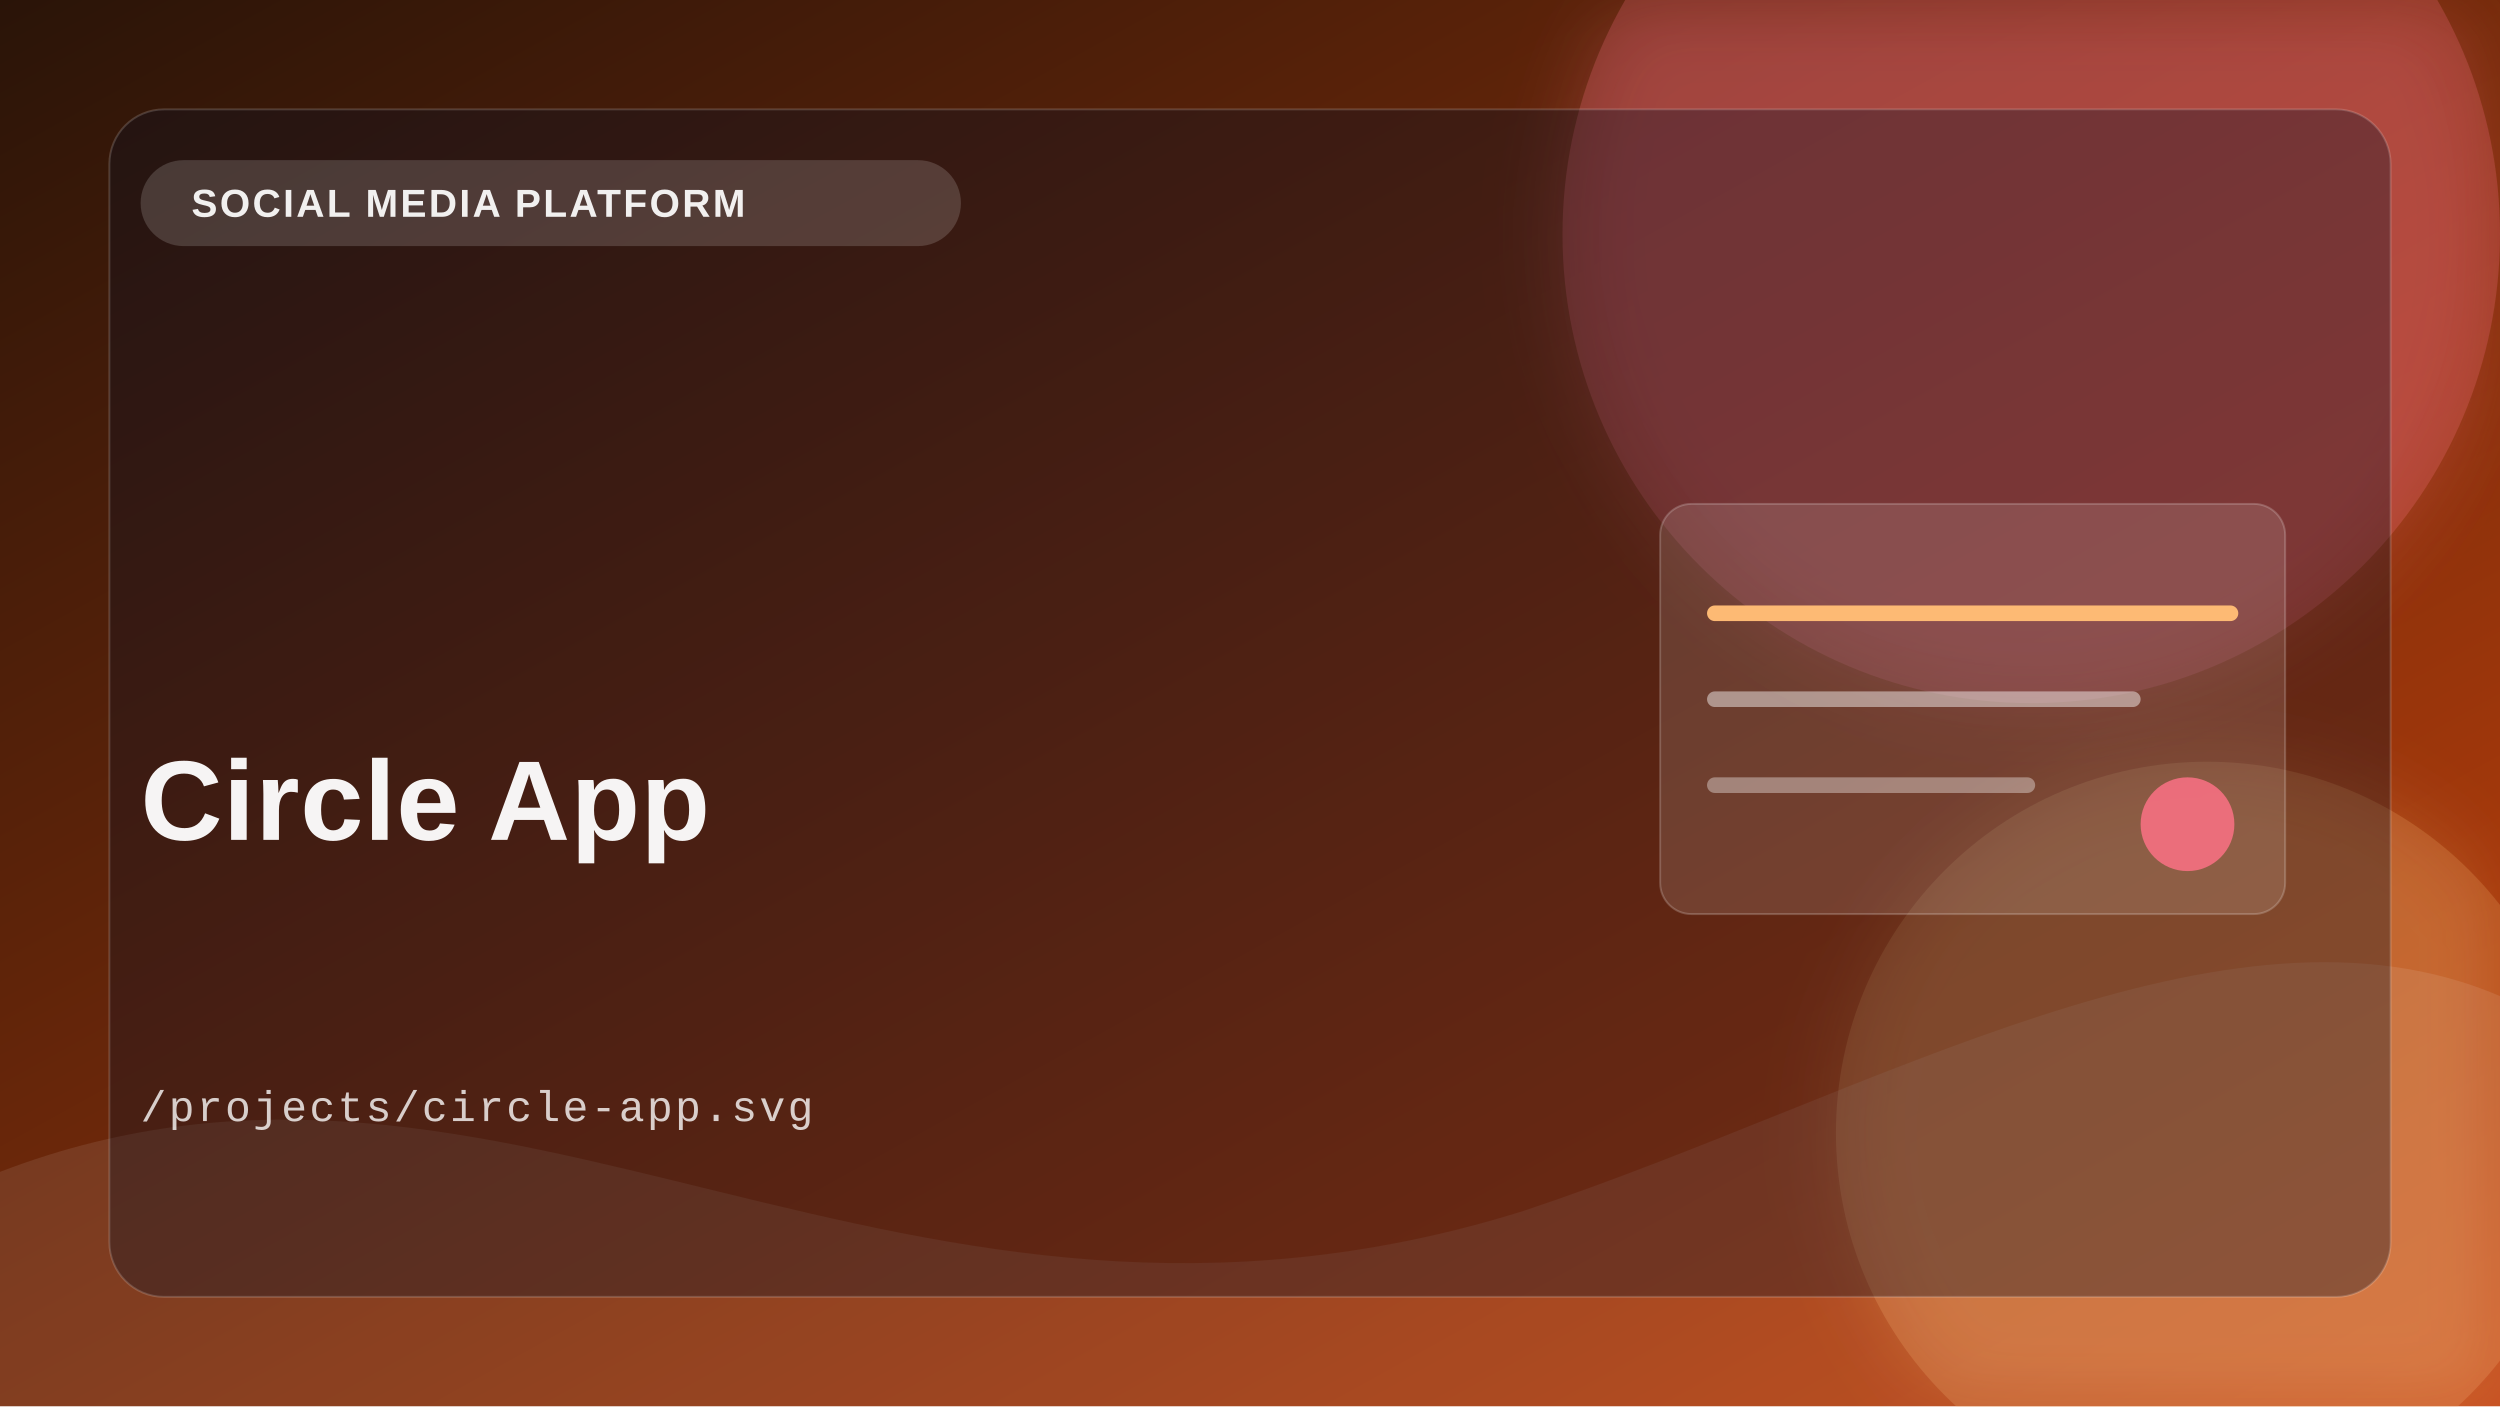
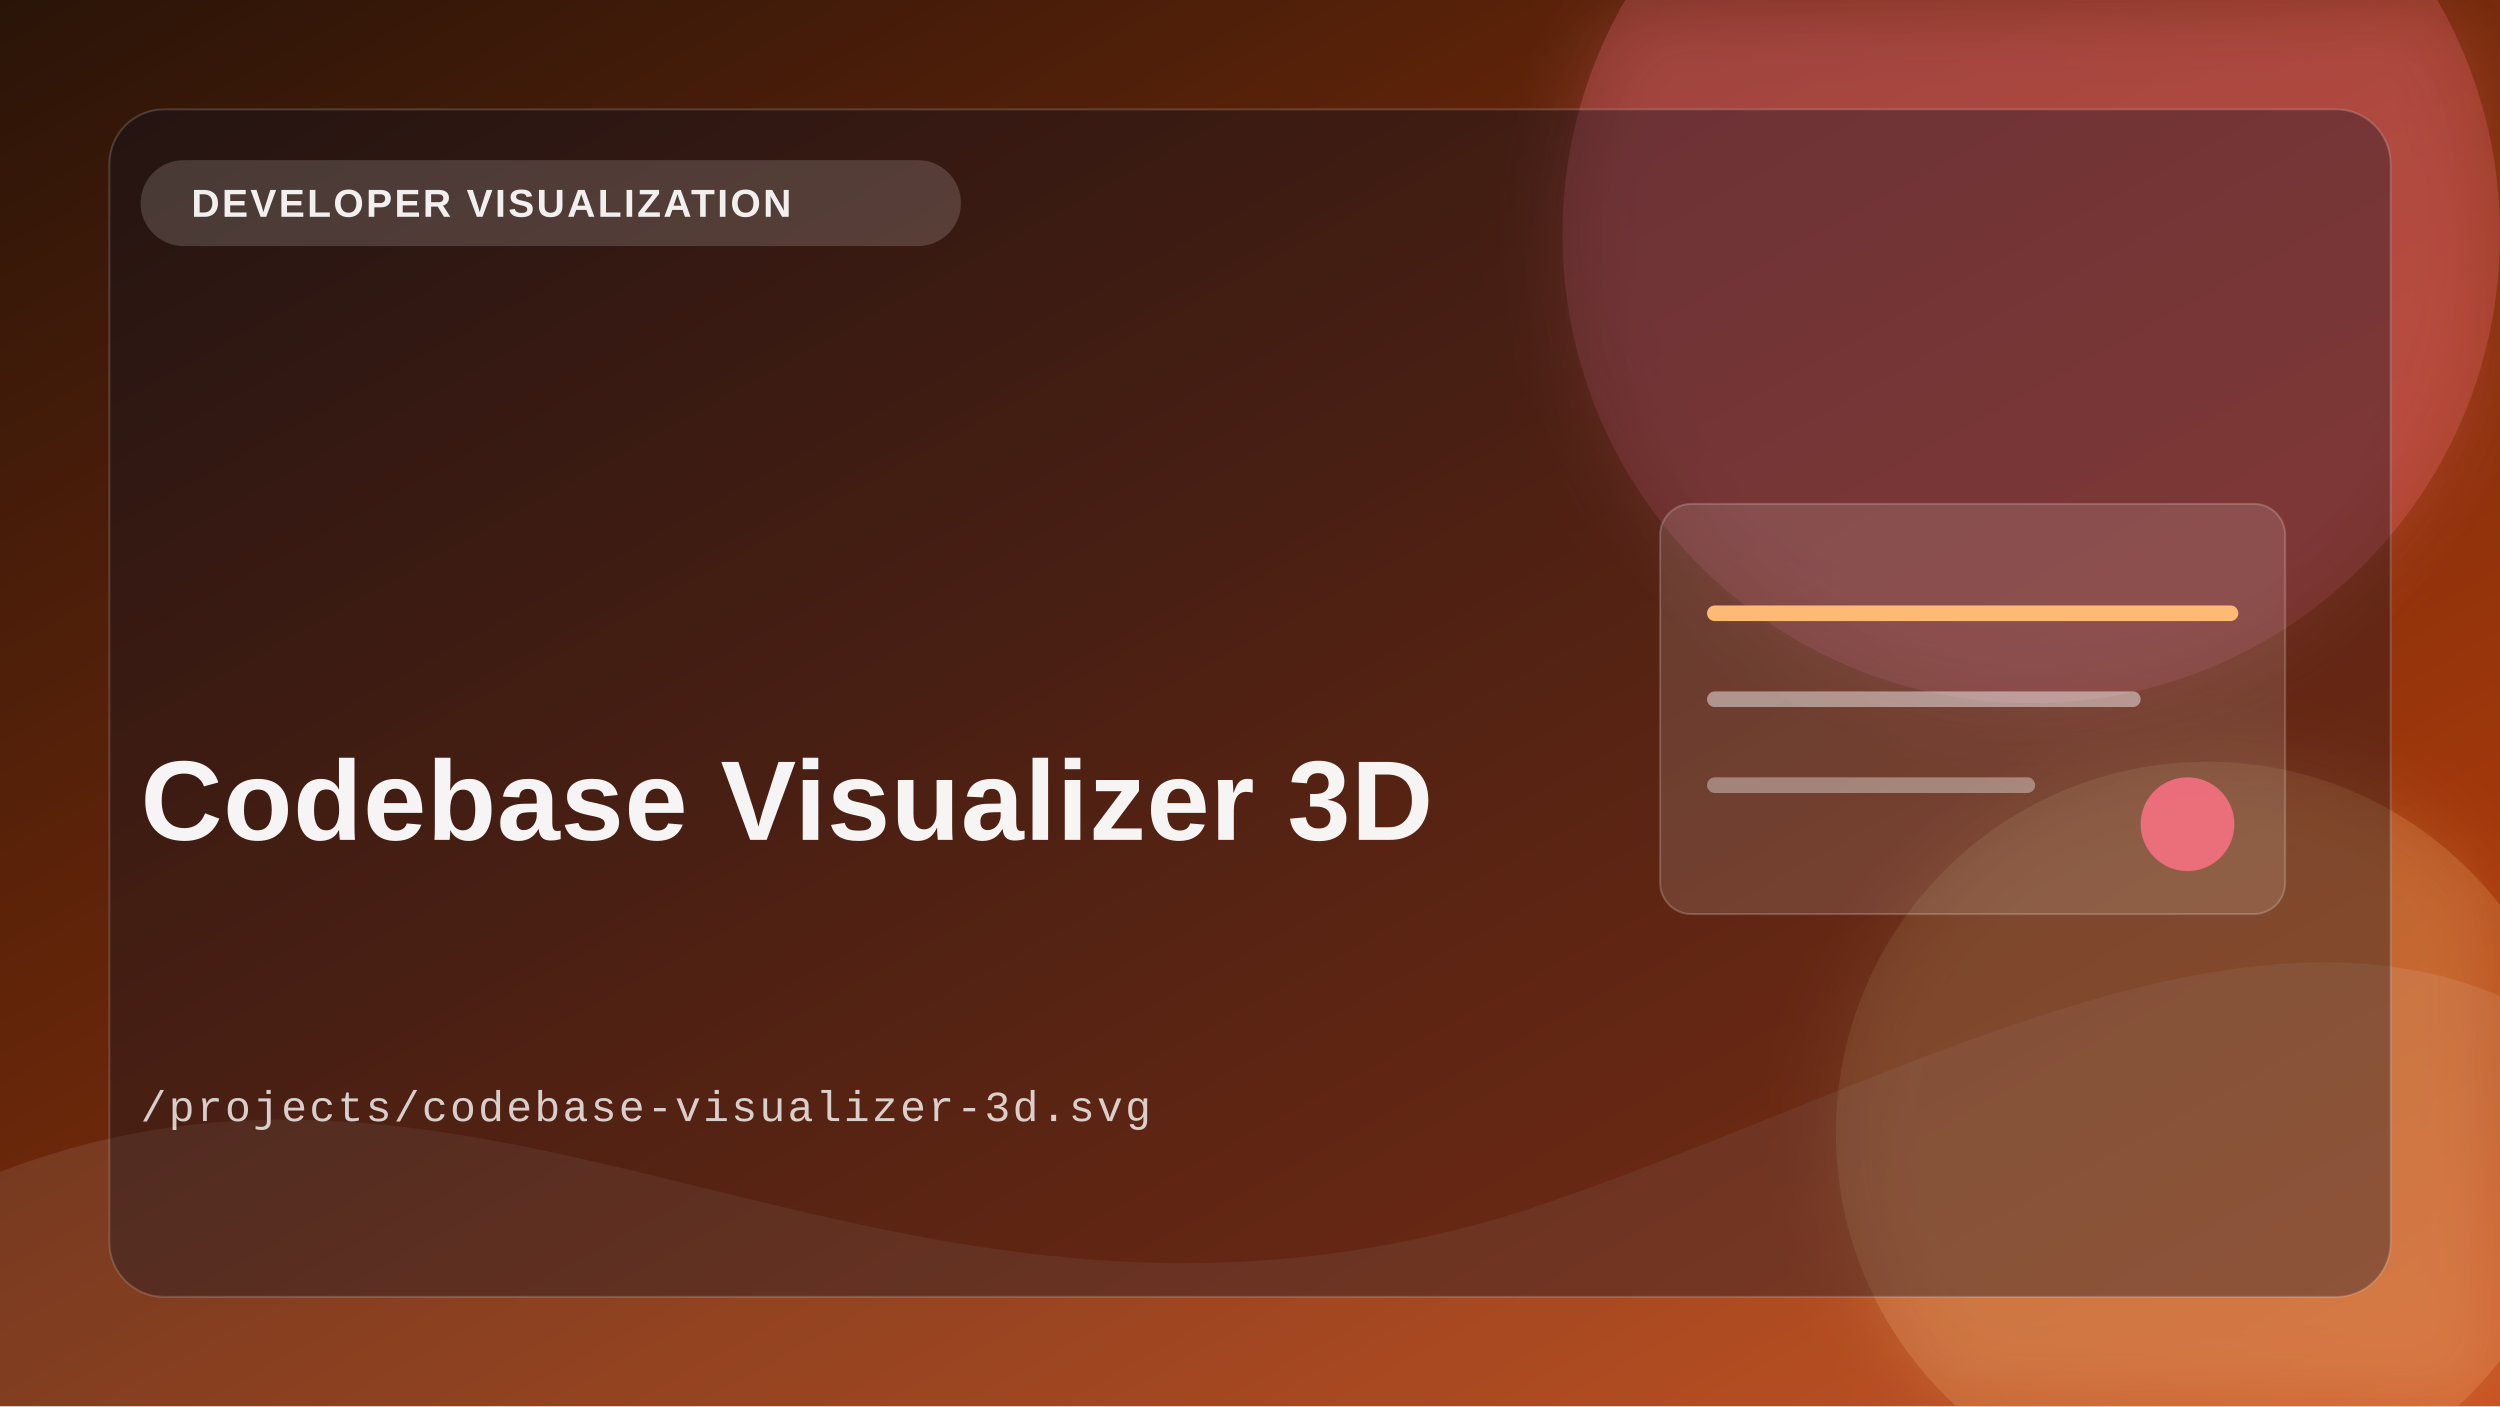
<svg xmlns="http://www.w3.org/2000/svg" width="1280" height="720" viewBox="0 0 1280 720" role="img" aria-labelledby="title desc">
  <defs>
    <linearGradient id="bg" x1="0" y1="0" x2="1" y2="1">
      <stop offset="0%" stop-color="#2A1408" />
      <stop offset="100%" stop-color="#C2410C" />
    </linearGradient>
    <filter id="softGlow" x="-30%" y="-30%" width="160%" height="160%">
      <feGaussianBlur stdDeviation="20" result="blur" />
      <feMerge>
        <feMergeNode in="blur" />
        <feMergeNode in="SourceGraphic" />
      </feMerge>
    </filter>
  </defs>
  <rect width="1280" height="720" fill="url(#bg)" />
  <circle cx="1040" cy="120" r="240" fill="#FB7185" fill-opacity="0.24" filter="url(#softGlow)" />
  <circle cx="1130" cy="580" r="190" fill="#FDBA74" fill-opacity="0.2" filter="url(#softGlow)" />
  <path d="M0 600 C260 500 460 720 780 620 C960 560 1140 450 1280 510 L1280 720 L0 720 Z" fill="rgba(255,255,255,0.09)" />
  <rect x="56" y="56" width="1168" height="608" rx="28" fill="rgba(8,15,36,0.34)" stroke="rgba(255,255,255,0.17)" />
  <rect x="72" y="82" width="420" height="44" rx="22" fill="rgba(255,255,255,0.16)" />
-   <text x="98" y="111" fill="rgba(255,255,255,0.92)" font-size="20" font-family="Segoe UI, Arial, sans-serif" font-weight="600" letter-spacing="1.2">SOCIAL MEDIA PLATFORM</text>
-   <text x="72" y="430" fill="rgba(255,255,255,0.95)" font-size="58" font-family="Segoe UI, Arial, sans-serif" font-weight="700" letter-spacing="0.4">Circle App</text>
-   <text x="72" y="574" fill="rgba(255,255,255,0.78)" font-size="22" font-family="Consolas, 'Courier New', monospace" letter-spacing="1.2">/projects/circle-app.svg</text>
+   <text x="98" y="111" fill="rgba(255,255,255,0.92)" font-size="20" font-family="Segoe UI, Arial, sans-serif" font-weight="600" letter-spacing="1.2">DEVELOPER VISUALIZATION</text>
+   <text x="72" y="430" fill="rgba(255,255,255,0.95)" font-size="58" font-family="Segoe UI, Arial, sans-serif" font-weight="700" letter-spacing="0.4">Codebase Visualizer 3D</text>
+   <text x="72" y="574" fill="rgba(255,255,255,0.78)" font-size="22" font-family="Consolas, 'Courier New', monospace" letter-spacing="1.2">/projects/codebase-visualizer-3d.svg</text>
  <g transform="translate(850 258)">
    <rect x="0" y="0" width="320" height="210" rx="16" fill="rgba(255,255,255,0.12)" stroke="rgba(255,255,255,0.2)" />
    <path d="M28 56 H292" stroke="#FDBA74" stroke-width="8" stroke-linecap="round" />
    <path d="M28 100 H242" stroke="rgba(255,255,255,0.45)" stroke-width="8" stroke-linecap="round" />
    <path d="M28 144 H188" stroke="rgba(255,255,255,0.36)" stroke-width="8" stroke-linecap="round" />
    <circle cx="270" cy="164" r="24" fill="#FB7185" fill-opacity="0.85" />
  </g>
</svg>
